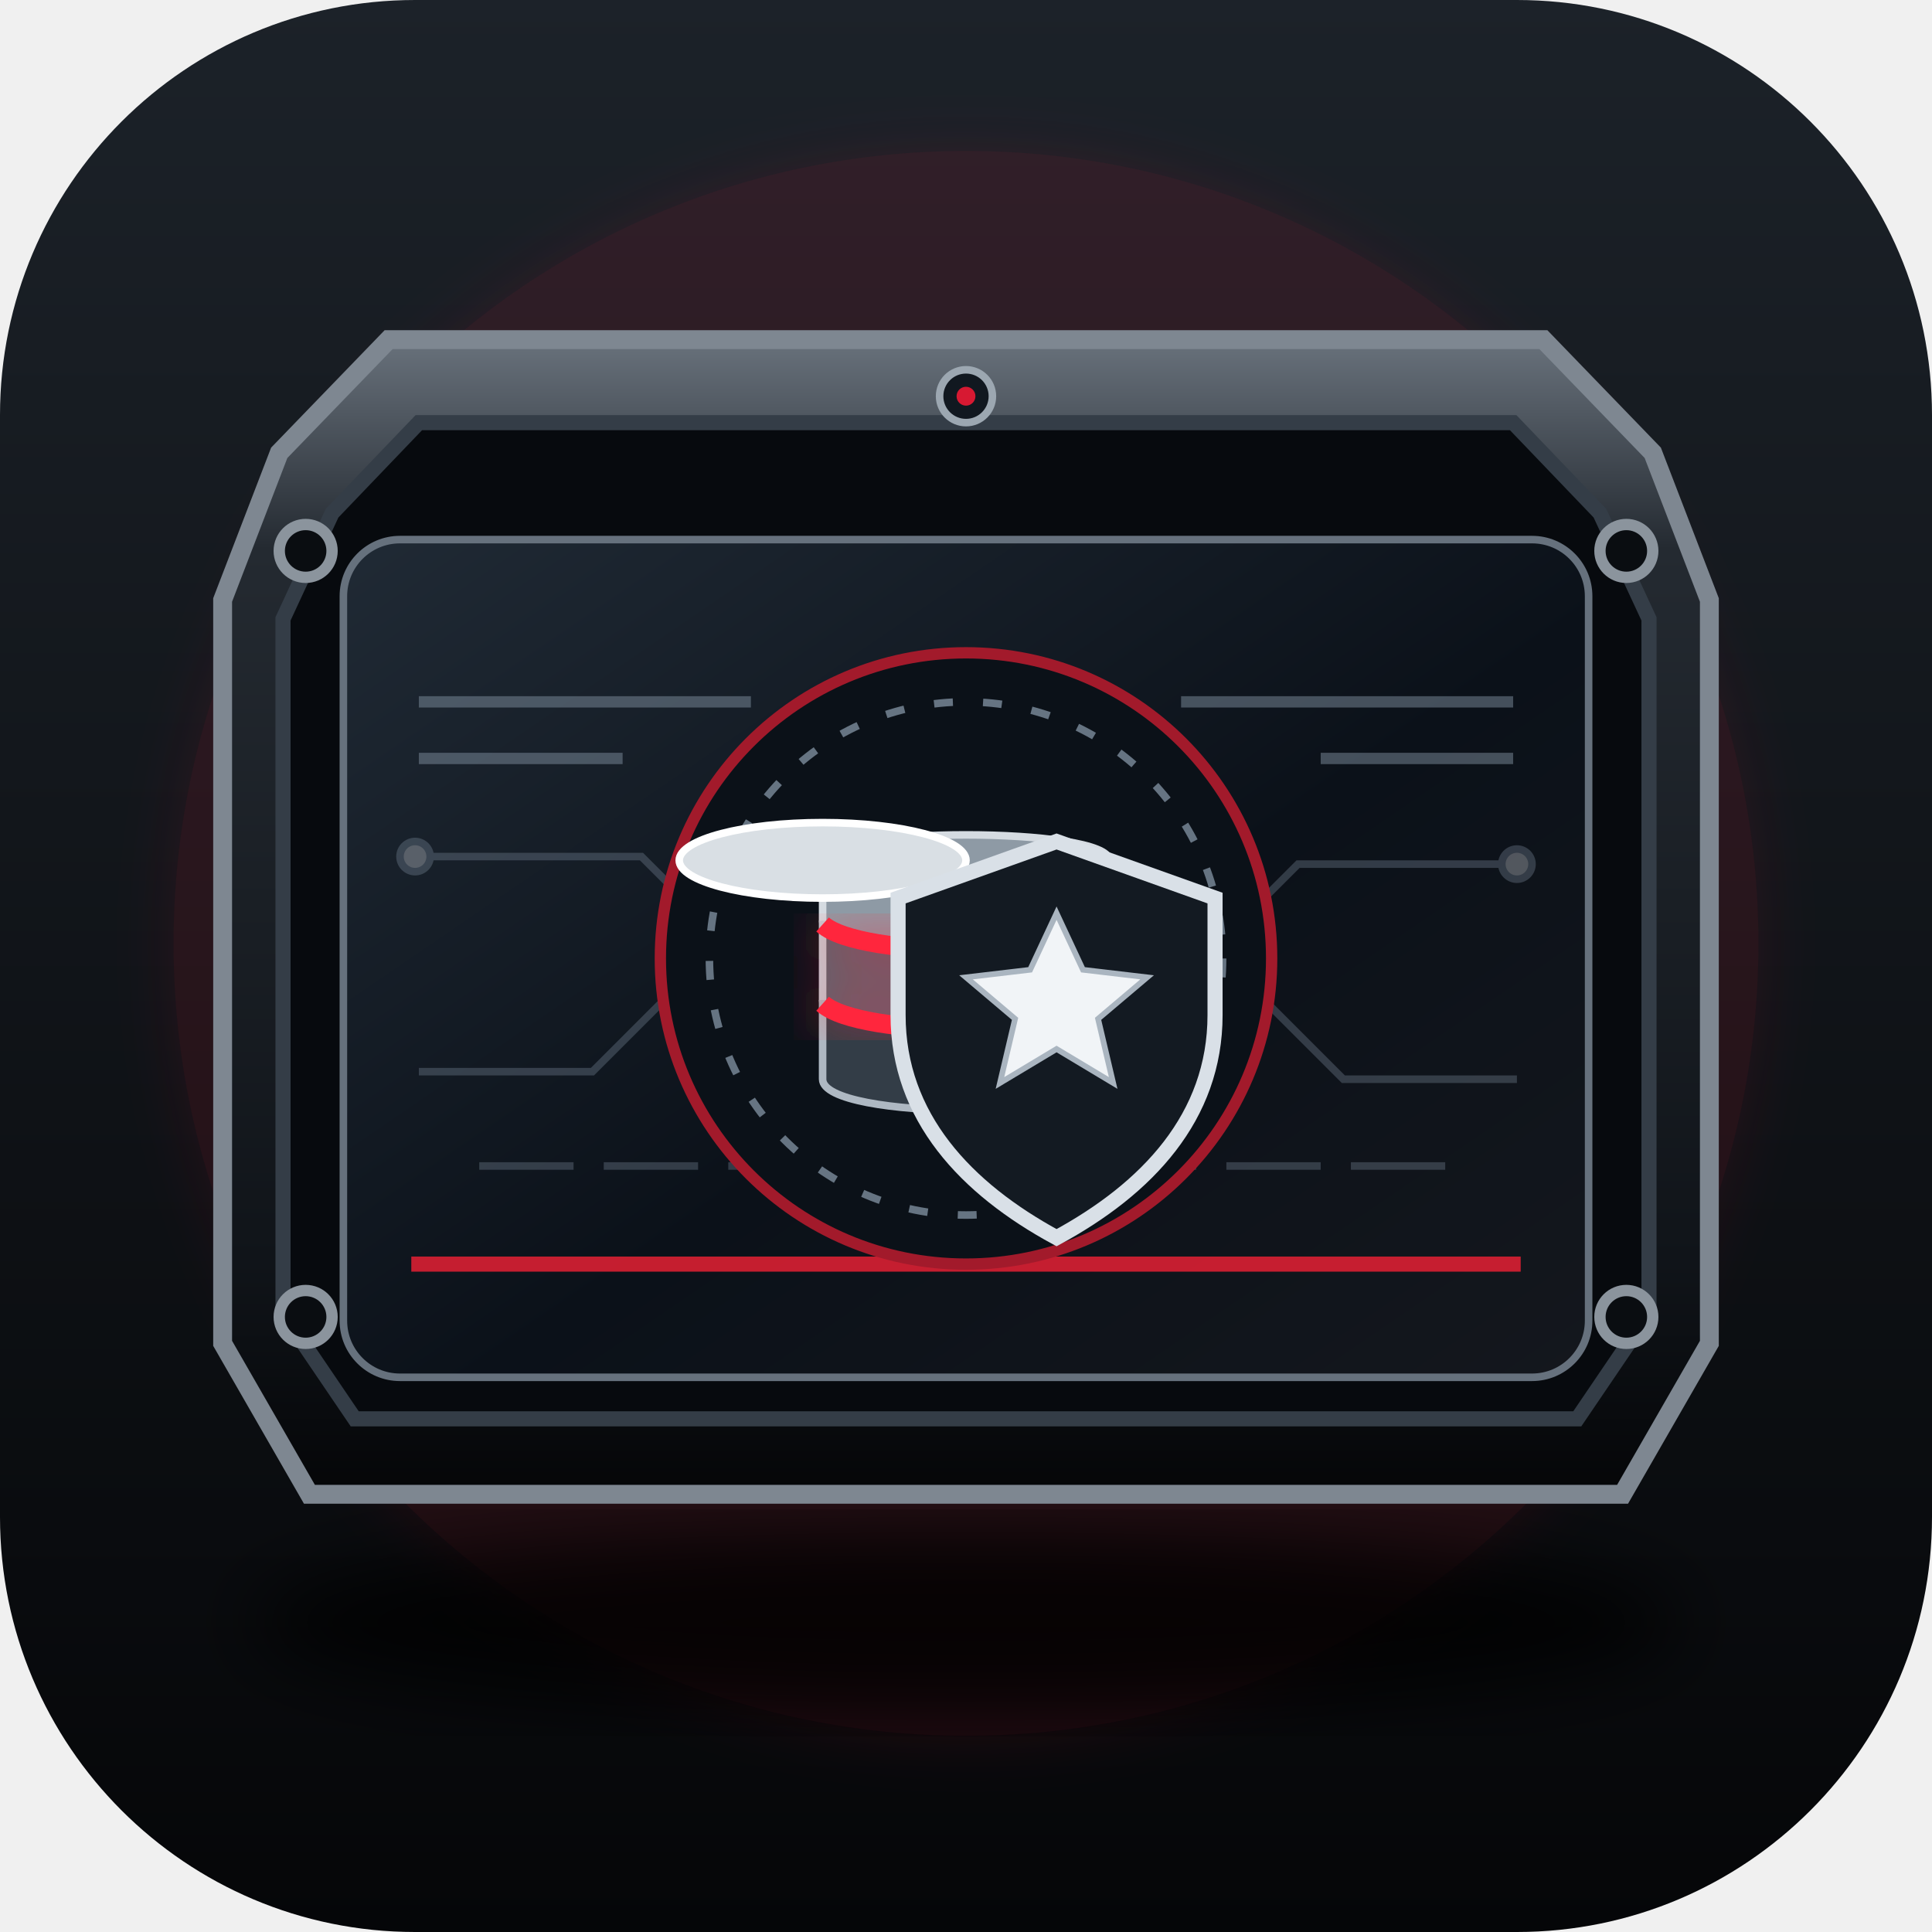
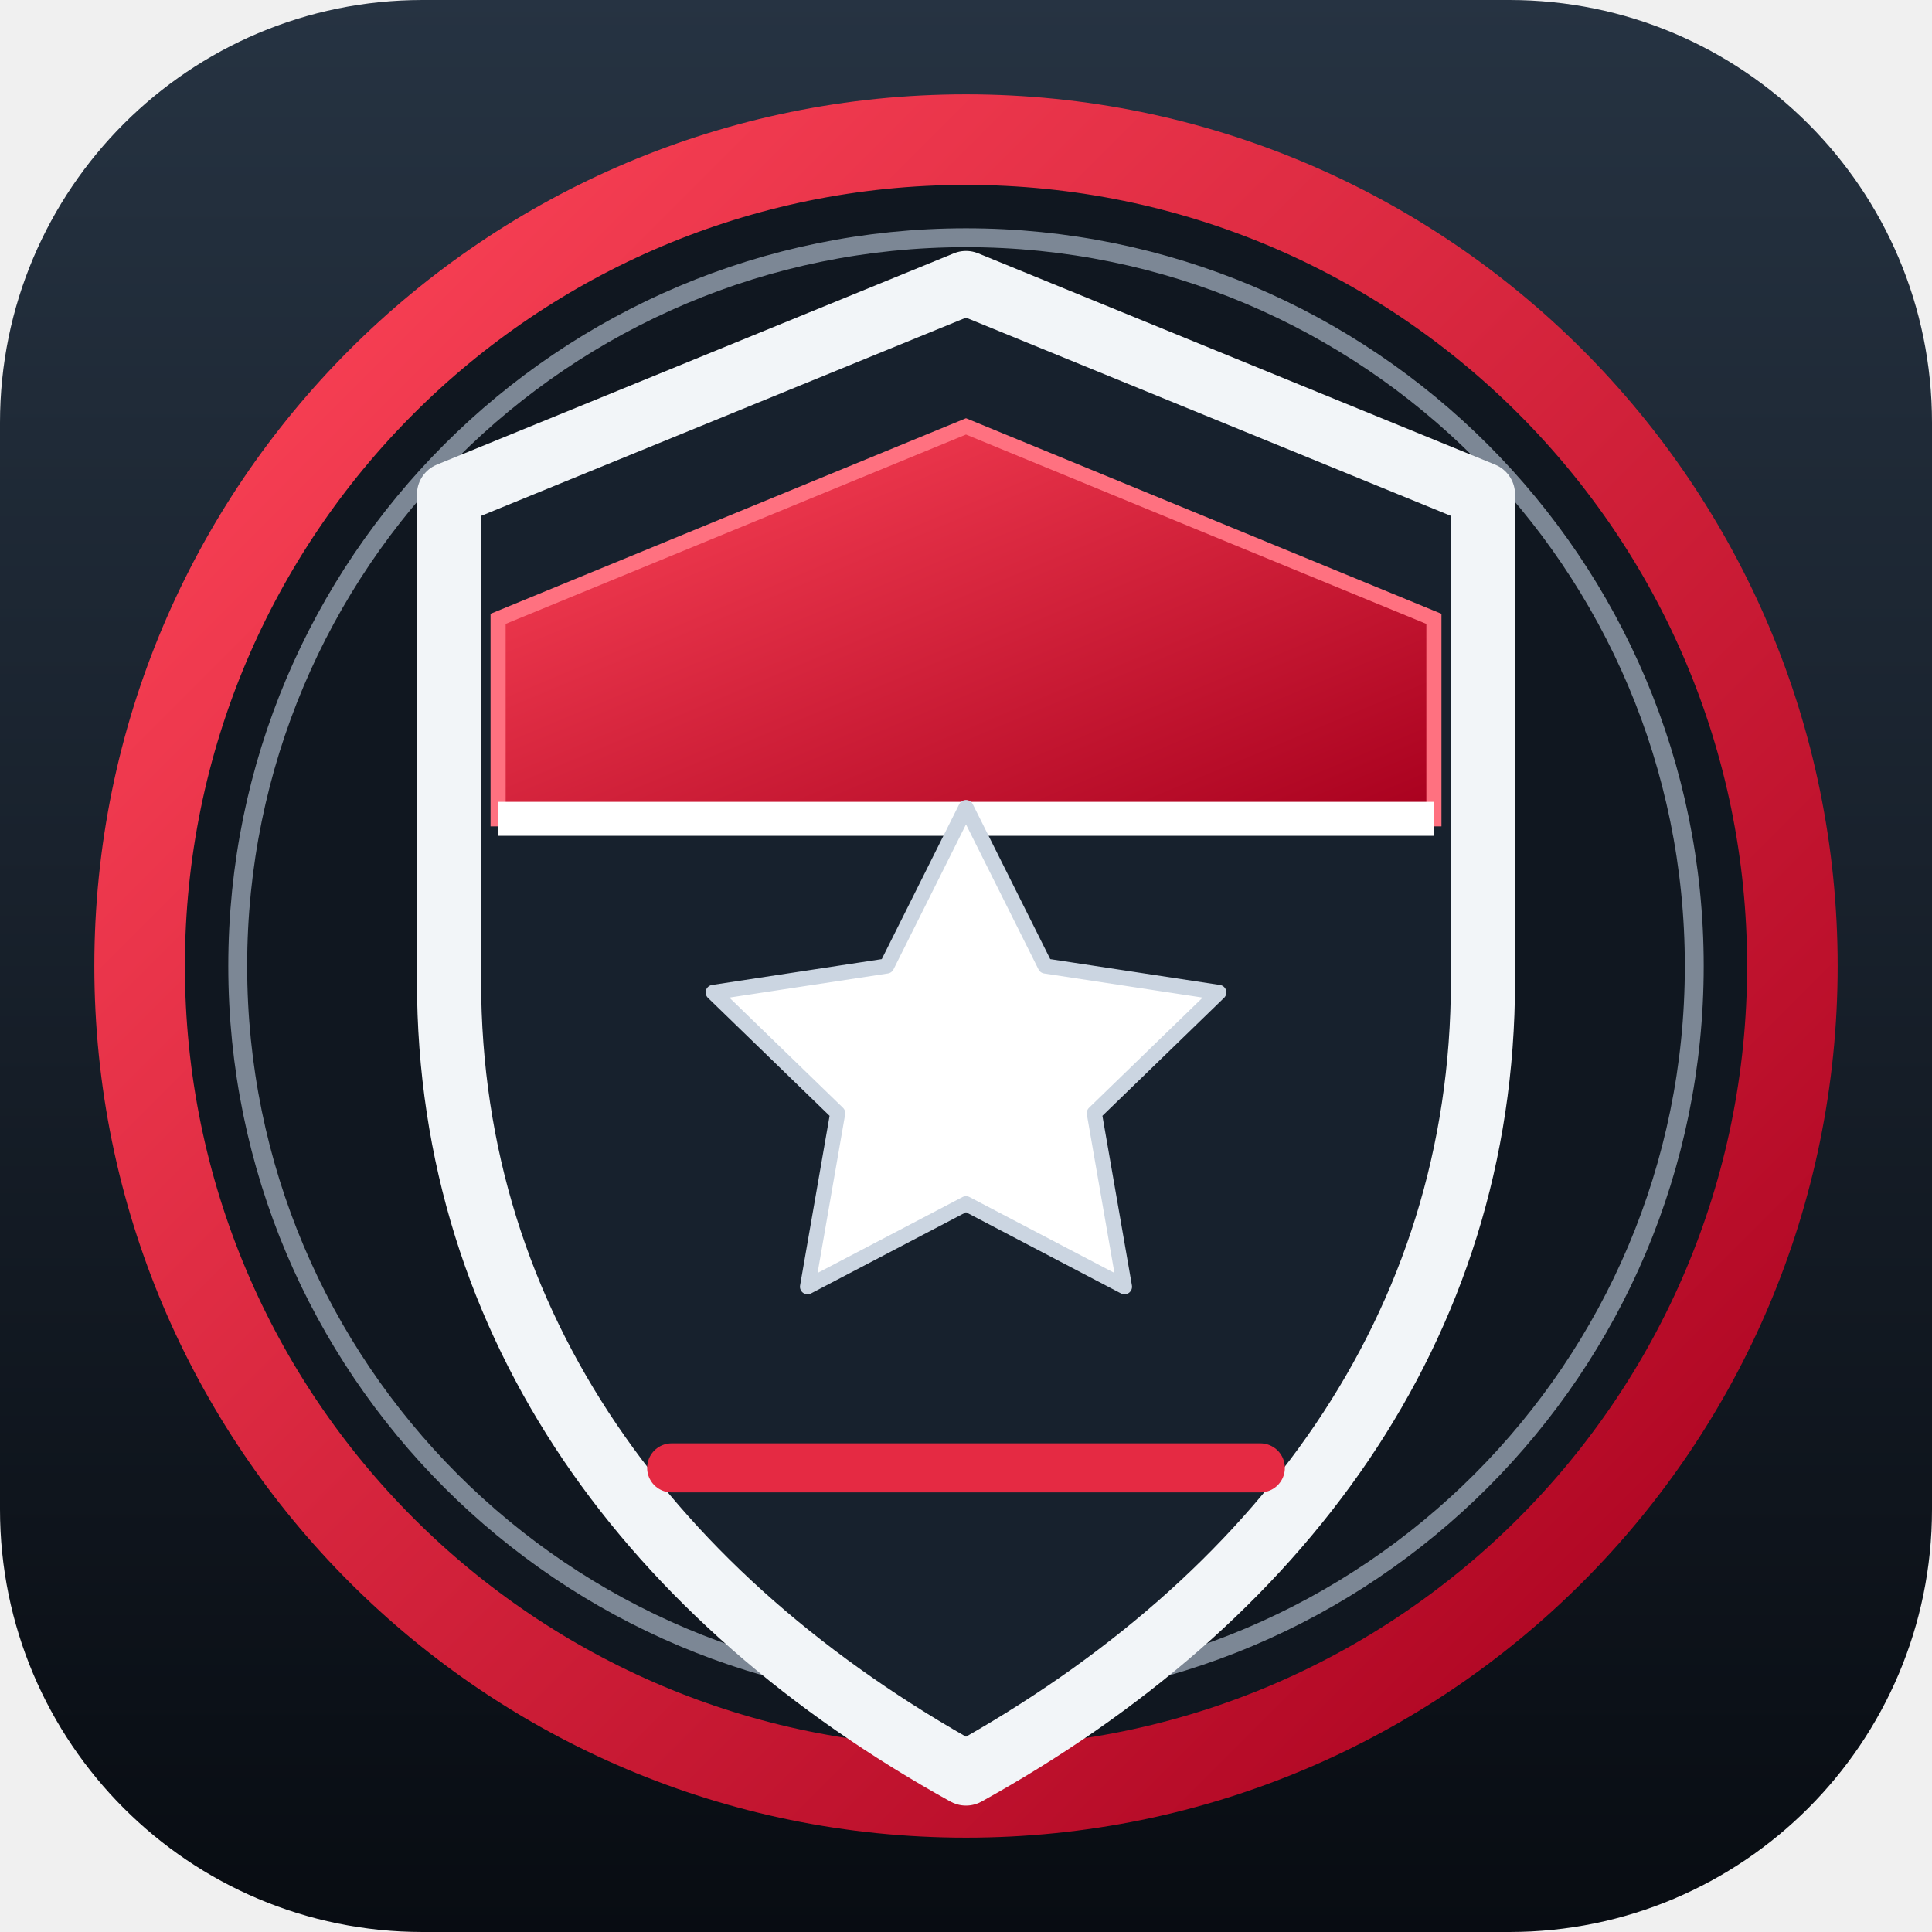
<svg xmlns="http://www.w3.org/2000/svg" width="512" height="512" viewBox="0 0 512 512">
  <defs>
    <linearGradient id="bg" x2="0" y2="1">
-       <stop stop-color="#1c2229" />
-       <stop offset="1" stop-color="#050608" />
+       <stop stop-color="#263342" />
+       <stop offset="1" stop-color="#080c12" />
    </linearGradient>
-     <linearGradient id="metal" x2="0" y2="1">
-       <stop stop-color="#68717b" />
-       <stop offset=".18" stop-color="#242a31" />
-       <stop offset=".8" stop-color="#101419" />
-       <stop offset="1" stop-color="#050608" />
+     <linearGradient id="red" x2="1" y2="1">
+       <stop stop-color="#ff4659" />
+       <stop offset="1" stop-color="#a8001e" />
    </linearGradient>
-     <linearGradient id="screen" x2="1" y2="1">
-       <stop stop-color="#202a35" />
-       <stop offset=".55" stop-color="#0b1119" />
-       <stop offset="1" stop-color="#14171d" />
-     </linearGradient>
-     <linearGradient id="red" x2="1" y2="0">
-       <stop stop-color="#8b1020" />
-       <stop offset=".5" stop-color="#ff263d" />
-       <stop offset="1" stop-color="#8e0c1b" />
-     </linearGradient>
-     <filter id="glow">
-       <feGaussianBlur stdDeviation="8" result="b" />
-       <feMerge>
-         <feMergeNode in="b" />
-         <feMergeNode in="SourceGraphic" />
-       </feMerge>
-     </filter>
-     <filter id="shadow">
-       <feGaussianBlur stdDeviation="10" />
-     </filter>
  </defs>
-   <rect width="512" height="512" rx="110" fill="url(#bg)" />
-   <circle cx="256" cy="250" r="210" fill="#d71932" opacity=".12" filter="url(#glow)" />
-   <ellipse cx="256" cy="430" rx="190" ry="25" fill="#000" opacity=".8" filter="url(#shadow)" />
-   <g transform="translate(0 4)">
-     <path d="M74 116 103 86H409L438 116 453 155V352L430 392H82L59 352V155Z" fill="url(#metal)" stroke="#7e8791" stroke-width="5" />
-     <path d="M88 132 111 108H401L424 132 437 160V344L418 372H94L75 344V160Z" fill="#070a0e" stroke="#343d47" stroke-width="4" />
-     <rect x="91" y="139" width="330" height="222" rx="15" fill="url(#screen)" stroke="#66717d" stroke-width="2" />
-     <path d="M92 164H420" stroke="#d91f32" stroke-width="5" filter="url(#glow)" />
-     <path d="M111 182h88M111 197h54M313 182h88M350 197h51" stroke="#7e8d9e" stroke-width="3" opacity=".5" />
-     <path d="M109 331H403" stroke="#d91f32" stroke-width="4" opacity=".9" />
-     <g opacity=".32" stroke="#8494a6" fill="none" stroke-width="2">
-       <path d="M110 223h60l18 18h38M402 225h-58l-18 18h-37M111 280h46l20-20h34M402 282h-46l-20-20h-34" />
-       <circle cx="110" cy="223" r="4" fill="#e5e9ee" />
-       <circle cx="402" cy="225" r="4" fill="#e5e9ee" />
-       <path d="M127 305h25m8 0h25m8 0h25m8 0h25m8 0h25m8 0h25m8 0h25m8 0h25" />
-     </g>
-     <g transform="translate(256 250)">
-       <circle r="81" fill="#0b1118" stroke="#a21a2b" stroke-width="3" />
-       <circle r="68" fill="none" stroke="#667482" stroke-width="2" stroke-dasharray="5 8" />
-       <g transform="translate(-38 -40)">
-         <path d="M0 14c0-9 76-9 76 0v16c0 10-76 10-76 0z" fill="#8e9aa5" stroke="#d5dbe1" stroke-width="2" />
-         <ellipse cy="14" rx="38" ry="10" fill="#d9dfe4" stroke="#fff" stroke-width="2" />
-         <path d="M0 30c0 12 76 12 76 0v21c0 11-76 11-76 0z" fill="#59636e" stroke="#c3cbd3" stroke-width="2" />
-         <path d="M0 51c0 12 76 12 76 0v21c0 11-76 11-76 0z" fill="#333d47" stroke="#aeb8c2" stroke-width="2" />
-         <path d="M0 31c10 9 66 9 76 0M0 52c10 9 66 9 76 0" fill="none" stroke="#ff263d" stroke-width="5" filter="url(#glow)" />
-       </g>
-       <g transform="translate(24 8)">
-         <path d="M0-39 42-24V7c0 27-18 46-42 59C-24 53-42 34-42 7v-31z" fill="#131a22" stroke="#d9e0e7" stroke-width="4" />
-         <path d="m0-20 7 15 17 2-13 11 4 17L0 16l-15 9 4-17-13-11 17-2z" fill="#f1f4f7" stroke="#aab5c0" stroke-width="1.5" />
-       </g>
-     </g>
-     <path d="M115 385h282" stroke="#d71932" stroke-width="6" stroke-linecap="round" filter="url(#glow)" />
-     <circle cx="256" cy="101" r="7" fill="#111820" stroke="#9ca7b1" stroke-width="2" />
-     <circle cx="256" cy="101" r="2.5" fill="#d71932" />
-     <g fill="#0a0d11" stroke="#8b949d" stroke-width="3">
-       <circle cx="81" cy="142" r="7" />
-       <circle cx="431" cy="142" r="7" />
-       <circle cx="81" cy="345" r="7" />
-       <circle cx="431" cy="345" r="7" />
-     </g>
-   </g>
+   <rect width="512" height="512" rx="112" fill="url(#bg)" />
+   <circle cx="256" cy="256" r="219" fill="#101720" stroke="url(#red)" stroke-width="24" />
+   <circle cx="256" cy="256" r="193" fill="none" stroke="#aab7c6" stroke-width="5" opacity=".7" />
+   <path d="M256 75 393 131v129c0 92-54 164-137 210-83-46-137-118-137-210V131z" fill="#17212d" stroke="#f2f5f8" stroke-width="17" stroke-linejoin="round" />
+   <path d="m132 164 124-51 124 51v53H132z" fill="url(#red)" stroke="#ff7180" stroke-width="4" />
+   <path d="M132 217h248" stroke="#fff" stroke-width="9" />
+   <path d="m256 214 21 42 46 7-33 32 8 46-42-22-42 22 8-46-33-32 46-7z" fill="#fff" stroke="#cbd5e1" stroke-width="4" stroke-linejoin="round" />
+   <path d="M178 389h156" stroke="#e52a43" stroke-width="13" stroke-linecap="round" />
</svg>
